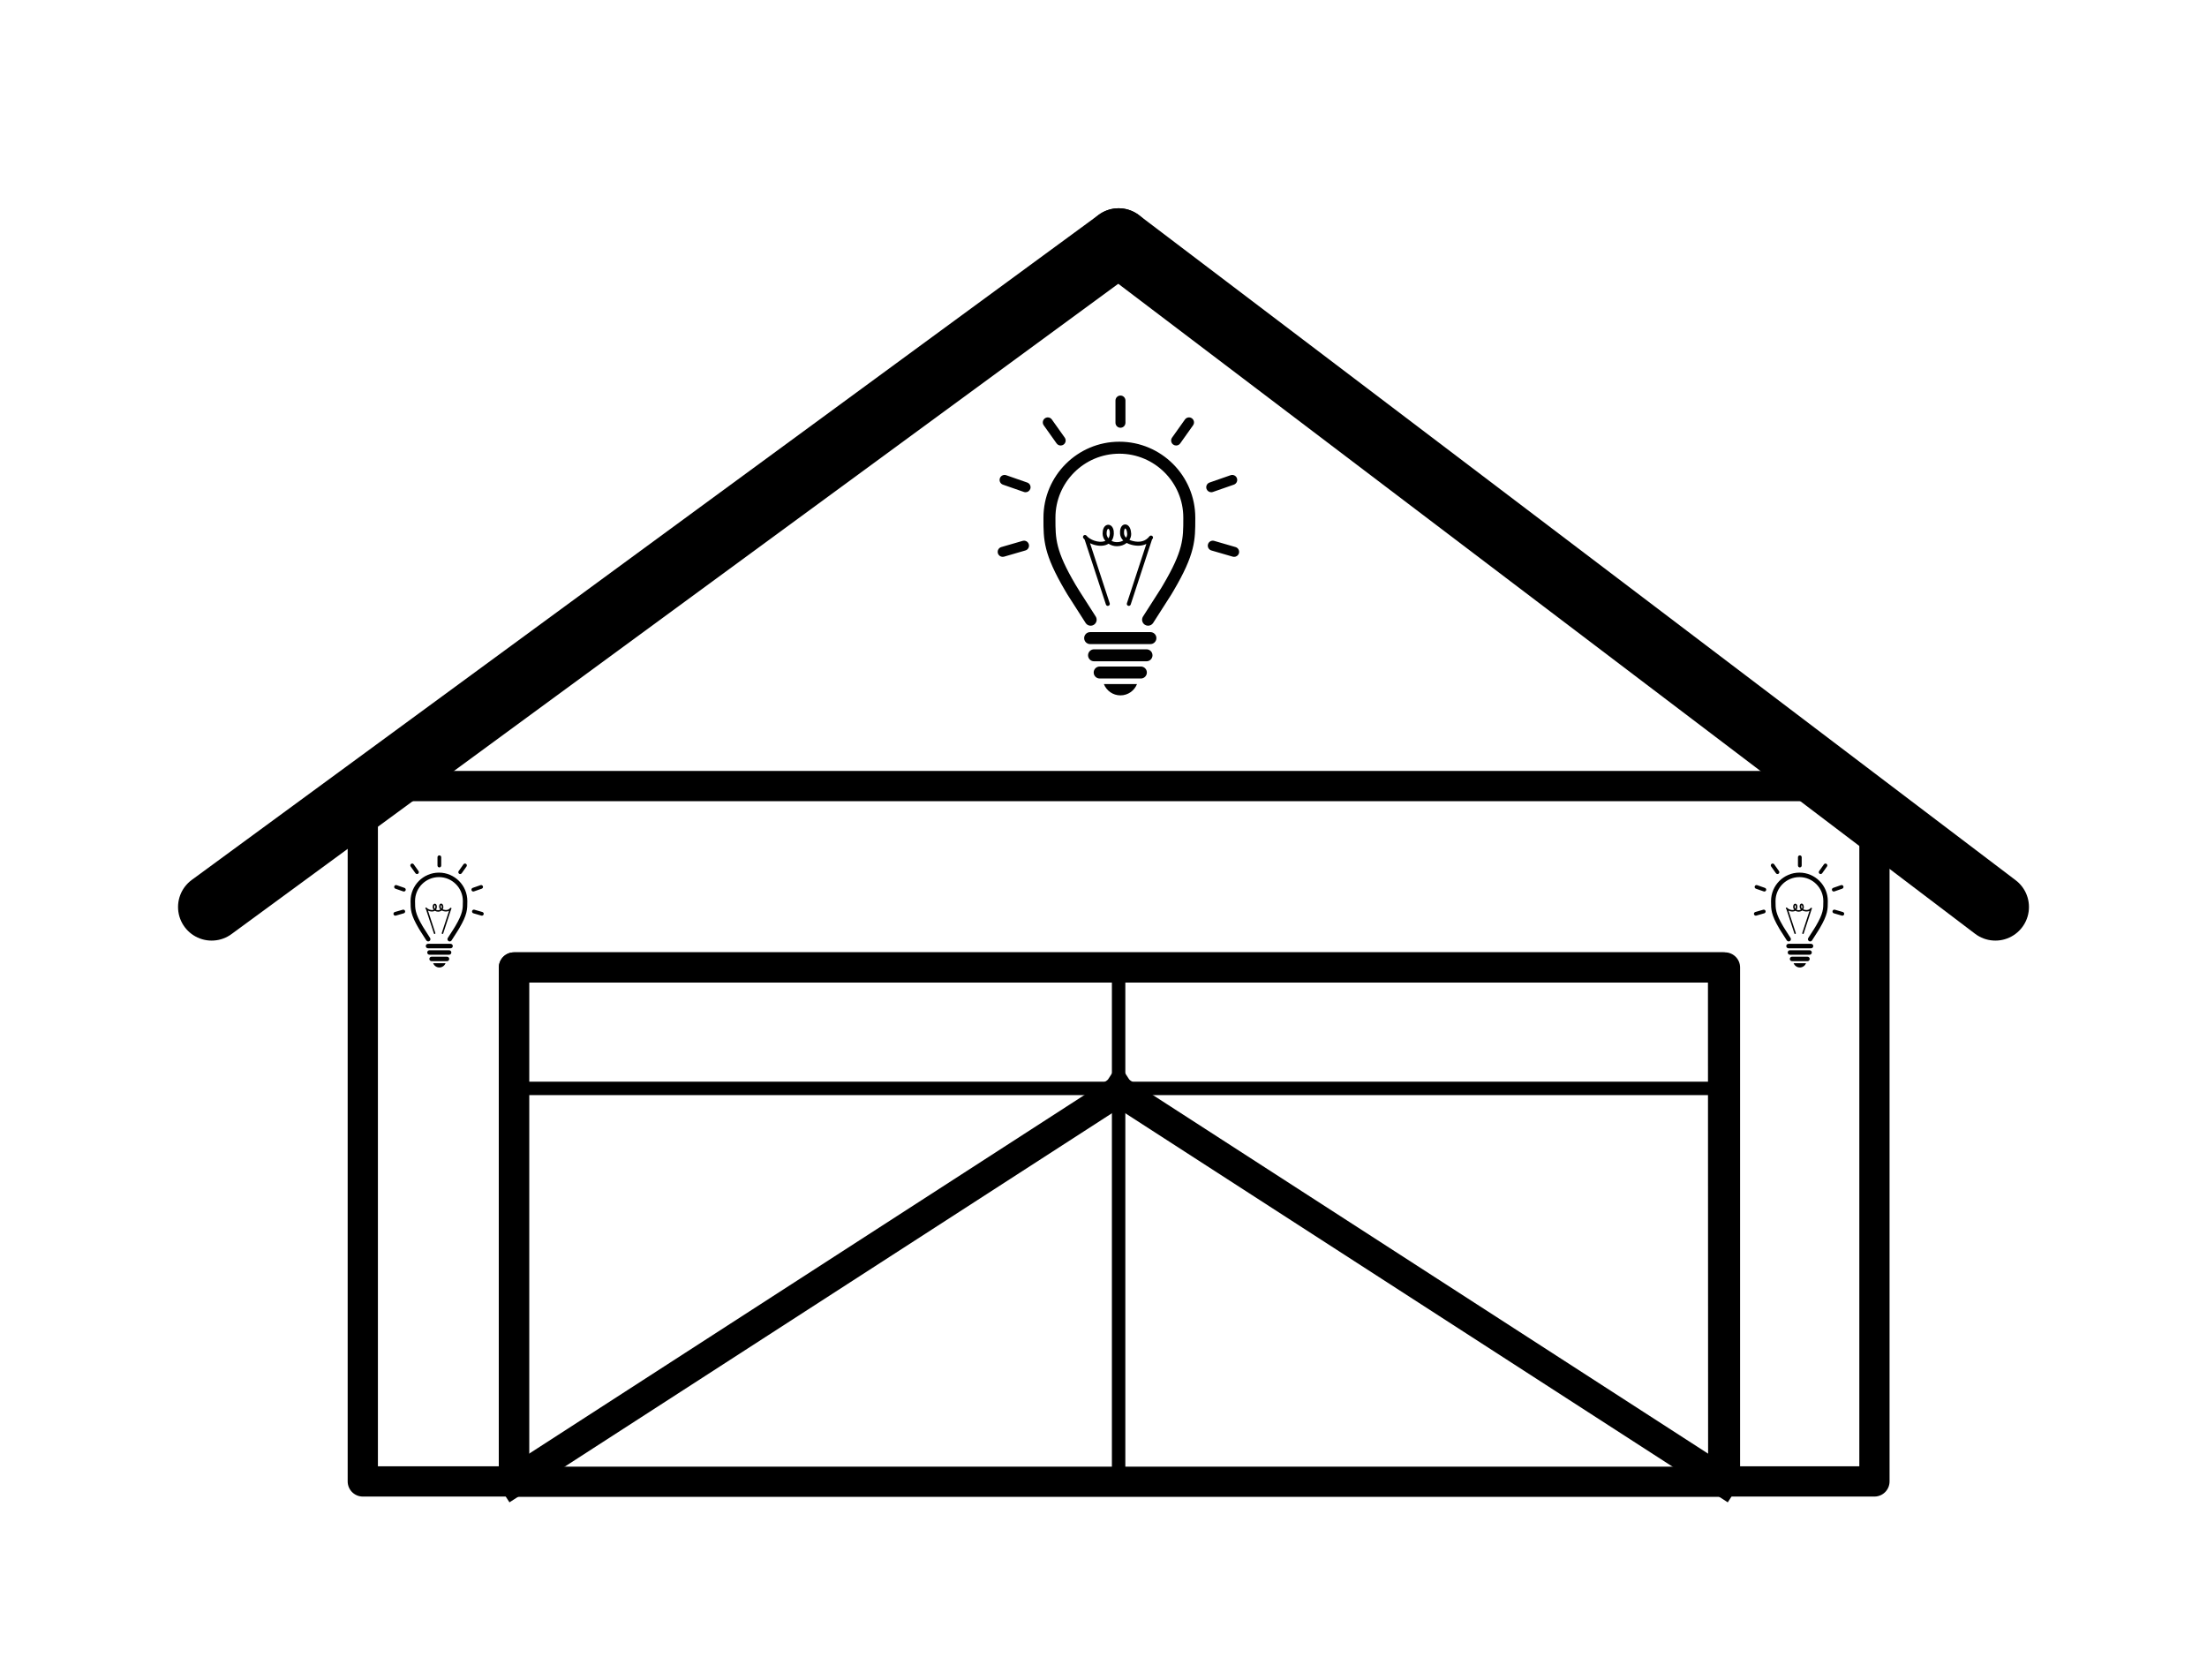
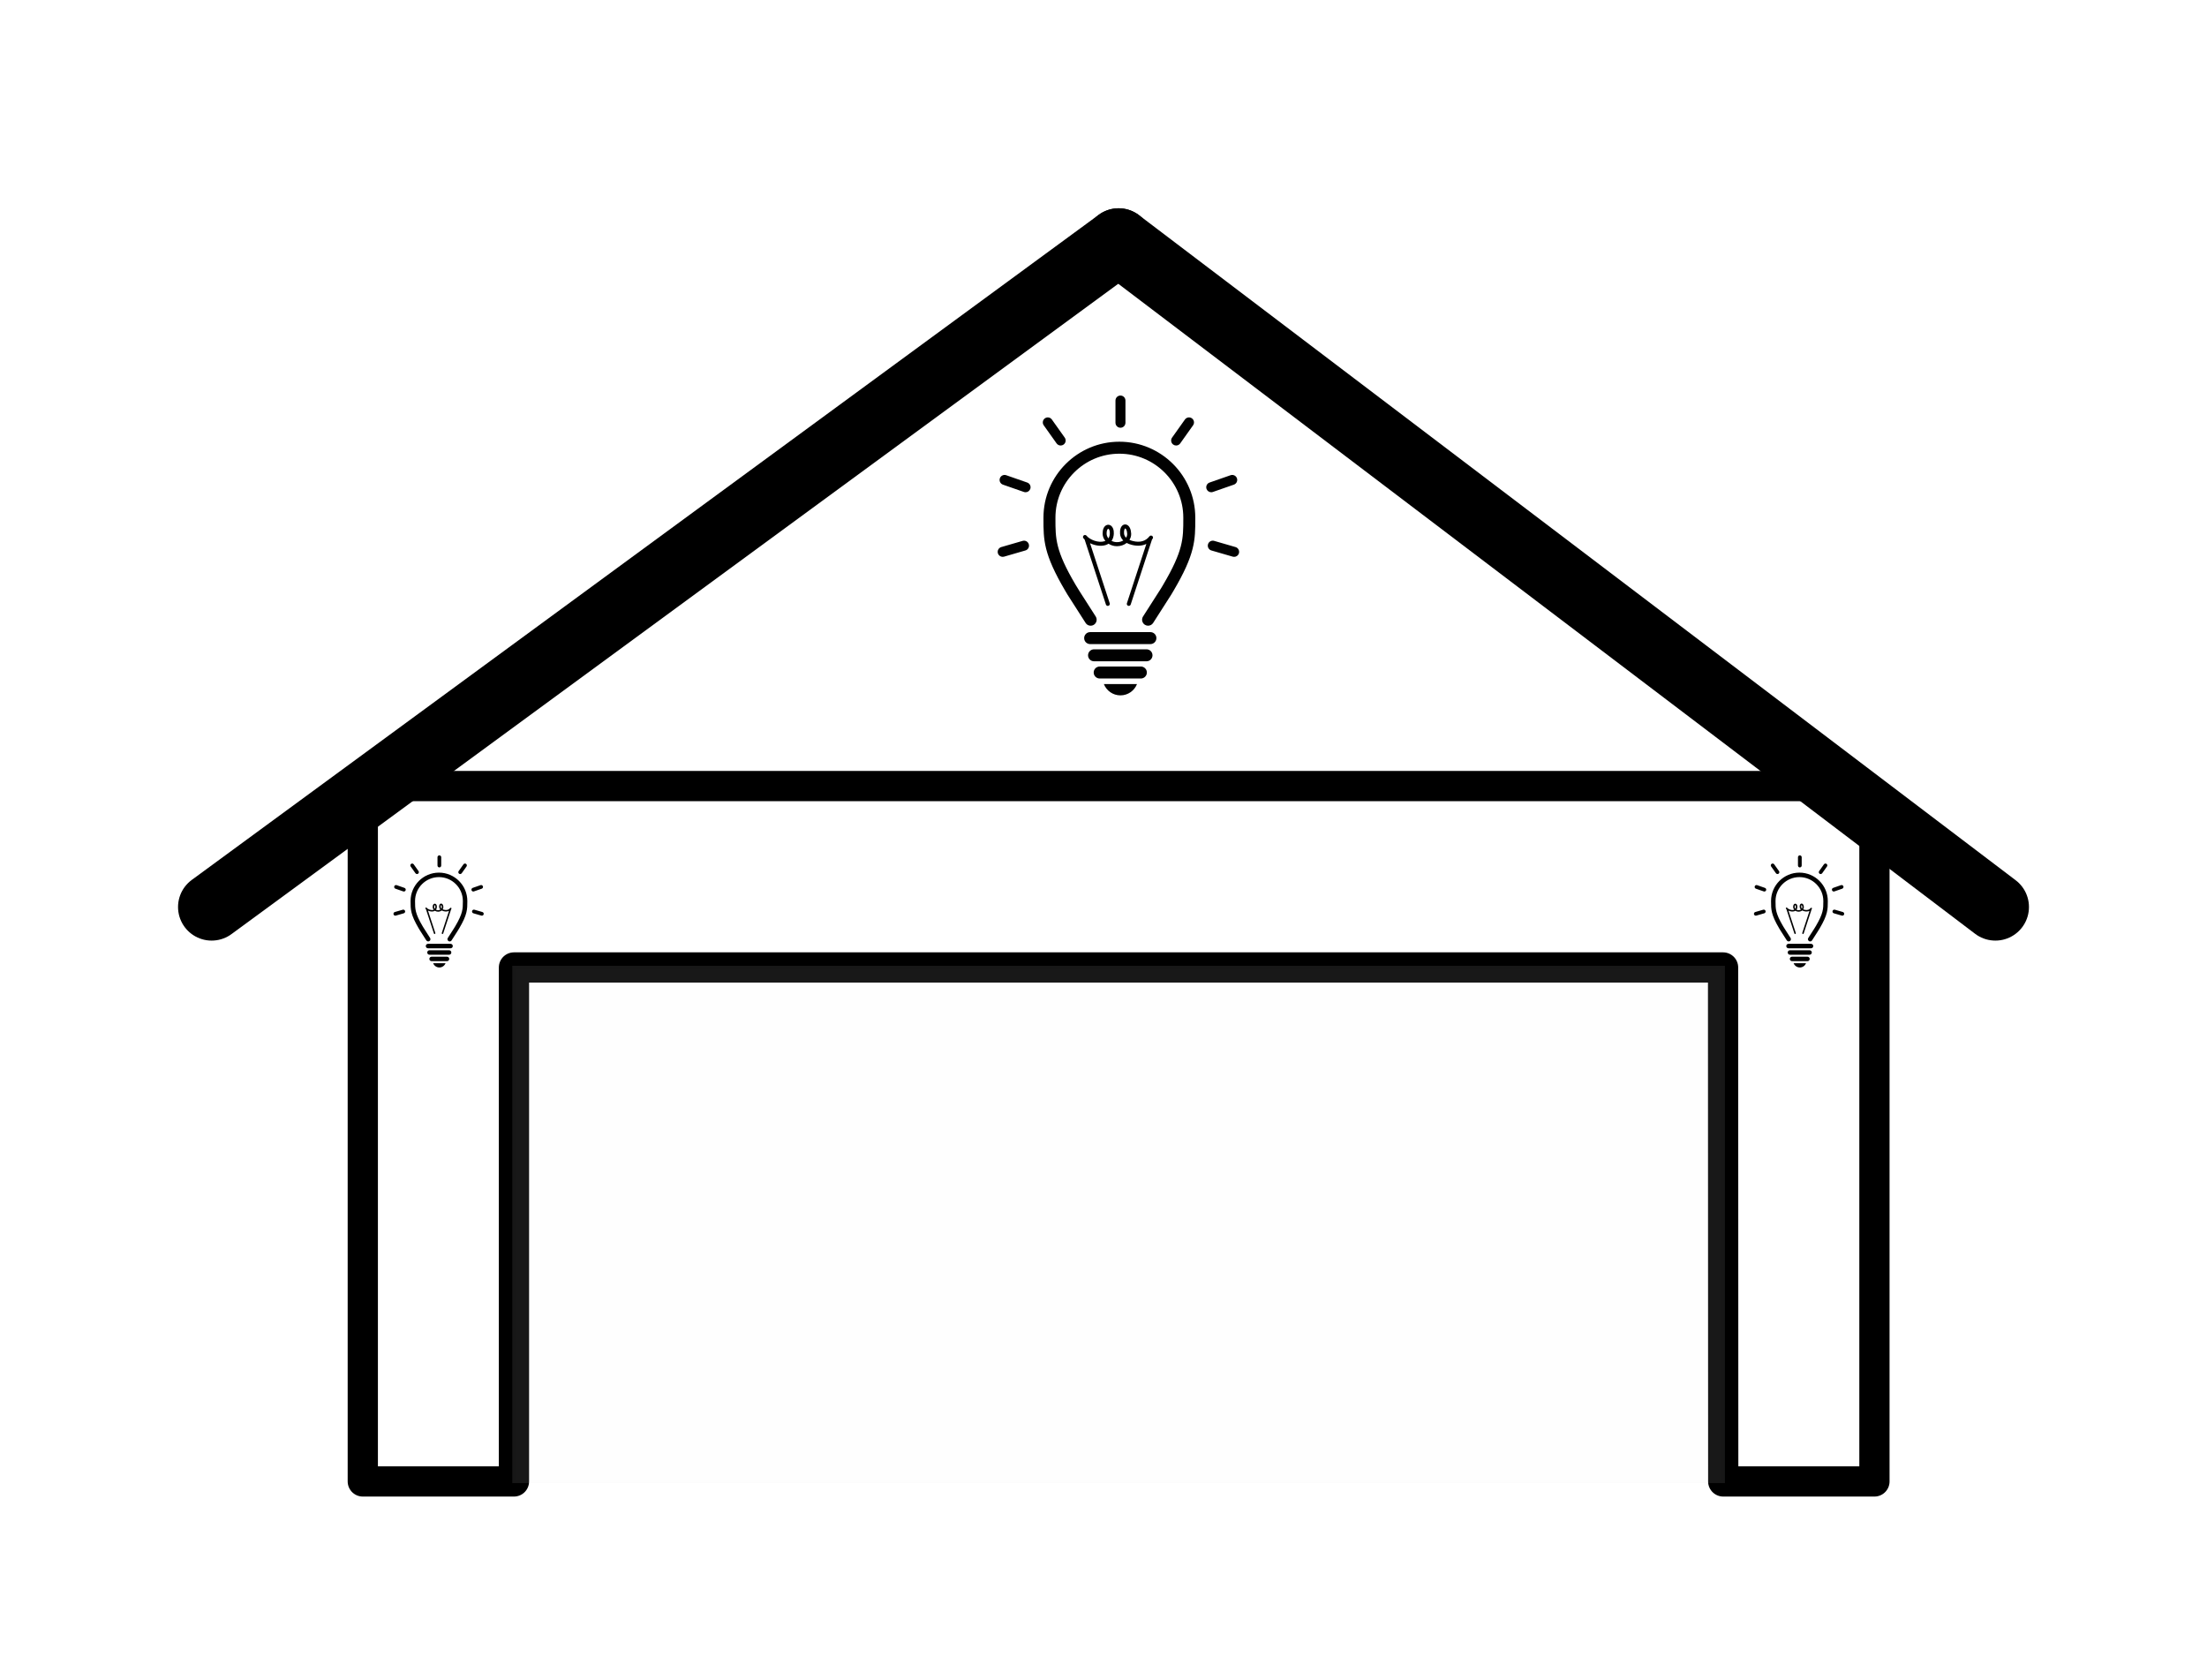
<svg xmlns="http://www.w3.org/2000/svg" version="1.1" x="0px" y="0px" width="657px" height="500px" viewBox="0 0 657 500" enable-background="new 0 0 657 500" xml:space="preserve">
  <g id="Shell">
    <g id="Light">
      <g id="OutsideRight">
        <path fill="#010101" d="M535.67,259.766c-4.659,0-8.449,3.79-8.449,8.449v0.127c-0.001,2.352-0.002,3.904,2.418,8.012     c0.273,0.463,0.277,0.471,0.498,0.812c0.21,0.322,0.645,0.992,1.773,2.771c0.197,0.312,0.609,0.404,0.92,0.206     c0.313-0.196,0.404-0.609,0.207-0.92c-1.132-1.785-1.57-2.459-1.78-2.783c-0.208-0.319-0.208-0.319-0.468-0.762     c-2.236-3.793-2.235-5.126-2.234-7.333v-0.129c0-3.923,3.191-7.115,7.115-7.115c3.923,0,7.115,3.192,7.115,7.115v0.129     c0.002,2.207,0.002,3.54-2.234,7.333c-0.26,0.442-0.26,0.442-0.468,0.762c-0.21,0.324-0.647,0.999-1.78,2.783     c-0.197,0.311-0.104,0.723,0.207,0.92c0.11,0.071,0.234,0.104,0.356,0.104c0.221,0,0.437-0.108,0.563-0.309     c1.128-1.778,1.563-2.449,1.773-2.771c0.221-0.341,0.226-0.349,0.498-0.812c2.42-4.106,2.42-5.66,2.419-8.012v-0.127     C544.119,263.556,540.328,259.766,535.67,259.766z" />
        <path fill="#010101" d="M539.124,280.959h-6.708c-0.368,0-0.666,0.299-0.666,0.667s0.298,0.667,0.666,0.667h6.708     c0.368,0,0.667-0.299,0.667-0.667S539.492,280.959,539.124,280.959z" />
        <path fill="#010101" d="M538.689,282.874h-5.839c-0.368,0-0.667,0.298-0.667,0.667c0,0.368,0.299,0.667,0.667,0.667h5.839     c0.369,0,0.668-0.299,0.668-0.667C539.357,283.172,539.059,282.874,538.689,282.874z" />
        <path fill="#010101" d="M538.063,284.788h-4.585c-0.368,0-0.667,0.299-0.667,0.667s0.299,0.667,0.667,0.667h4.585     c0.369,0,0.667-0.299,0.667-0.667S538.432,284.788,538.063,284.788z" />
        <path fill="#010101" d="M535.788,288c0.84,0,1.556-0.522,1.845-1.26h-3.689C534.232,287.478,534.948,288,535.788,288z" />
        <path fill="#010101" d="M532.016,270.23c-0.076-0.096-0.217-0.111-0.313-0.035s-0.111,0.217-0.035,0.313     c0.039,0.049,0.084,0.097,0.133,0.144l2.371,7.235c0.031,0.095,0.118,0.154,0.212,0.154c0.022,0,0.046-0.004,0.069-0.012     c0.117-0.038,0.18-0.163,0.142-0.281l-2.191-6.686c0.532,0.26,1.197,0.379,1.74,0.206c0.118-0.038,0.224-0.087,0.32-0.148     c0.265,0.174,0.59,0.277,0.935,0.277c0.407,0,0.792-0.13,1.084-0.363c0.162,0.087,0.352,0.159,0.562,0.212     c0.622,0.157,1.173,0.119,1.63-0.104l-2.166,6.606c-0.037,0.117,0.025,0.243,0.143,0.281c0.023,0.008,0.047,0.011,0.068,0.011     c0.095,0,0.182-0.06,0.213-0.153l2.375-7.248c0.02-0.023,0.043-0.043,0.062-0.067c0.075-0.097,0.06-0.236-0.038-0.313     c-0.097-0.075-0.236-0.059-0.313,0.038c-0.429,0.549-1.057,0.724-1.865,0.519c-0.09-0.023-0.223-0.063-0.359-0.125     c0.135-0.21,0.201-0.449,0.19-0.691c-0.021-0.483-0.185-0.838-0.451-0.974c-0.155-0.079-0.327-0.069-0.473,0.026     c-0.233,0.156-0.348,0.512-0.313,0.974c0.022,0.28,0.145,0.53,0.354,0.734c-0.362,0.228-0.91,0.252-1.301,0.042     c0.148-0.21,0.234-0.473,0.251-0.781c0.025-0.432-0.108-0.781-0.355-0.935c-0.157-0.098-0.347-0.103-0.507-0.012     c-0.251,0.143-0.392,0.484-0.384,0.937c0.005,0.293,0.117,0.568,0.306,0.795c-0.032,0.015-0.066,0.027-0.103,0.038     C533.344,271.056,532.375,270.682,532.016,270.23z M536.307,269.422c0.005-0.003,0.008-0.005,0.011-0.005     s0.007,0.002,0.015,0.005c0.063,0.033,0.191,0.2,0.207,0.596c0.006,0.149-0.035,0.298-0.119,0.432     c-0.123-0.118-0.214-0.269-0.229-0.458C536.165,269.648,536.246,269.463,536.307,269.422z M534.408,269.462     c0.008-0.005,0.016-0.008,0.023-0.008c0.009,0,0.018,0.003,0.029,0.01c0.063,0.04,0.165,0.196,0.146,0.532     c-0.012,0.211-0.063,0.387-0.154,0.525c-0.125-0.15-0.201-0.33-0.203-0.517C534.244,269.649,534.347,269.496,534.408,269.462z" />
        <path fill="#010101" d="M535.791,258.212c0.308,0,0.556-0.249,0.556-0.556v-2.475c0-0.307-0.249-0.556-0.556-0.556     s-0.556,0.249-0.556,0.556v2.475C535.234,257.963,535.484,258.212,535.791,258.212z" />
        <path fill="#010101" d="M541.667,260.086c0.097,0.069,0.21,0.103,0.321,0.103c0.173,0,0.346-0.081,0.453-0.233l1.433-2.017     c0.179-0.25,0.119-0.598-0.132-0.775c-0.25-0.178-0.596-0.118-0.774,0.132l-1.433,2.017     C541.357,259.562,541.416,259.908,541.667,260.086z" />
        <path fill="#010101" d="M546.078,265.359l2.336-0.813c0.29-0.102,0.443-0.419,0.342-0.709c-0.102-0.289-0.418-0.442-0.707-0.342     l-2.337,0.814c-0.29,0.101-0.442,0.418-0.342,0.708c0.079,0.229,0.296,0.373,0.525,0.373     C545.955,265.391,546.018,265.38,546.078,265.359z" />
        <path fill="#010101" d="M548.6,271.493l-2.377-0.689c-0.296-0.085-0.604,0.084-0.689,0.378c-0.085,0.296,0.084,0.604,0.38,0.689     l2.376,0.689c0.051,0.015,0.104,0.021,0.155,0.021c0.241,0,0.463-0.158,0.534-0.4C549.063,271.887,548.893,271.578,548.6,271.493     z" />
        <path fill="#010101" d="M528.683,259.955c0.108,0.152,0.279,0.233,0.454,0.233c0.111,0,0.223-0.033,0.32-0.103     c0.251-0.178,0.31-0.524,0.131-0.774l-1.432-2.017c-0.178-0.251-0.525-0.31-0.775-0.132s-0.309,0.525-0.131,0.775     L528.683,259.955z" />
        <path fill="#010101" d="M525.412,264.31l-2.336-0.814c-0.29-0.101-0.607,0.053-0.708,0.342c-0.101,0.29,0.052,0.607,0.342,0.709     l2.336,0.813c0.061,0.021,0.122,0.031,0.183,0.031c0.23,0,0.445-0.145,0.525-0.373     C525.855,264.728,525.703,264.41,525.412,264.31z" />
        <path fill="#010101" d="M524.902,270.804l-2.377,0.689c-0.295,0.085-0.464,0.394-0.378,0.688c0.07,0.242,0.292,0.4,0.533,0.4     c0.051,0,0.104-0.007,0.155-0.021l2.376-0.689c0.294-0.086,0.464-0.395,0.378-0.689     C525.504,270.888,525.197,270.718,524.902,270.804z" />
      </g>
      <g id="OutsideLeft">
        <path fill="#010101" d="M130.67,259.766c-4.659,0-8.449,3.79-8.449,8.449v0.127c0,2.352-0.001,3.904,2.419,8.012     c0.272,0.463,0.277,0.471,0.498,0.812c0.209,0.322,0.645,0.992,1.773,2.771c0.197,0.312,0.609,0.404,0.92,0.206     c0.312-0.196,0.403-0.609,0.207-0.92c-1.132-1.785-1.57-2.459-1.78-2.783c-0.208-0.319-0.208-0.319-0.468-0.762     c-2.235-3.793-2.235-5.126-2.234-7.333v-0.129c0-3.923,3.191-7.115,7.115-7.115c3.923,0,7.116,3.192,7.116,7.115v0.129     c0.001,2.207,0.001,3.54-2.234,7.333c-0.26,0.442-0.26,0.442-0.468,0.762c-0.209,0.324-0.648,0.999-1.78,2.783     c-0.197,0.311-0.105,0.723,0.207,0.92c0.11,0.071,0.234,0.104,0.356,0.104c0.221,0,0.437-0.108,0.564-0.309     c1.127-1.778,1.563-2.449,1.772-2.771c0.221-0.341,0.226-0.349,0.499-0.812c2.42-4.106,2.419-5.66,2.419-8.012v-0.127     C139.12,263.556,135.329,259.766,130.67,259.766z" />
        <path fill="#010101" d="M134.125,280.959h-6.708c-0.369,0-0.667,0.299-0.667,0.667s0.298,0.667,0.667,0.667h6.708     c0.368,0,0.667-0.299,0.667-0.667S134.493,280.959,134.125,280.959z" />
        <path fill="#010101" d="M133.69,282.874h-5.839c-0.368,0-0.667,0.298-0.667,0.667c0,0.368,0.299,0.667,0.667,0.667h5.839     c0.369,0,0.667-0.299,0.667-0.667C134.357,283.172,134.059,282.874,133.69,282.874z" />
        <path fill="#010101" d="M133.063,284.788h-4.584c-0.368,0-0.667,0.299-0.667,0.667s0.298,0.667,0.667,0.667h4.584     c0.369,0,0.667-0.299,0.667-0.667S133.432,284.788,133.063,284.788z" />
        <path fill="#010101" d="M130.789,288c0.84,0,1.556-0.522,1.845-1.26h-3.689C129.233,287.478,129.949,288,130.789,288z" />
        <path fill="#010101" d="M127.017,270.23c-0.077-0.096-0.217-0.111-0.313-0.035c-0.096,0.076-0.112,0.217-0.036,0.313     c0.04,0.049,0.084,0.097,0.133,0.144l2.372,7.235c0.031,0.095,0.118,0.154,0.211,0.154c0.022,0,0.046-0.004,0.069-0.012     c0.117-0.038,0.18-0.163,0.142-0.281l-2.191-6.686c0.532,0.26,1.197,0.379,1.74,0.206c0.118-0.038,0.224-0.087,0.32-0.148     c0.265,0.174,0.59,0.277,0.934,0.277c0.408,0,0.792-0.13,1.084-0.363c0.163,0.087,0.352,0.159,0.562,0.212     c0.623,0.157,1.172,0.119,1.63-0.104l-2.166,6.606c-0.038,0.117,0.025,0.243,0.142,0.281c0.023,0.008,0.047,0.011,0.069,0.011     c0.094,0,0.181-0.06,0.212-0.153l2.375-7.248c0.02-0.023,0.042-0.043,0.062-0.067c0.076-0.097,0.059-0.236-0.038-0.313     c-0.097-0.075-0.236-0.059-0.313,0.038c-0.429,0.549-1.057,0.724-1.865,0.519c-0.09-0.023-0.223-0.063-0.36-0.125     c0.134-0.21,0.201-0.449,0.19-0.691c-0.021-0.483-0.185-0.838-0.451-0.974c-0.156-0.079-0.328-0.069-0.473,0.026     c-0.233,0.156-0.348,0.512-0.313,0.974c0.022,0.28,0.145,0.53,0.354,0.734c-0.363,0.228-0.91,0.252-1.301,0.042     c0.148-0.21,0.234-0.473,0.251-0.781c0.024-0.432-0.109-0.781-0.355-0.935c-0.158-0.098-0.347-0.103-0.507-0.012     c-0.251,0.143-0.391,0.484-0.384,0.937c0.005,0.293,0.118,0.568,0.306,0.795c-0.033,0.015-0.066,0.027-0.102,0.038     C128.344,271.056,127.375,270.682,127.017,270.23z M131.308,269.422c0.004-0.003,0.007-0.005,0.01-0.005     c0.003,0,0.007,0.002,0.014,0.005c0.064,0.033,0.191,0.2,0.208,0.596c0.006,0.149-0.035,0.298-0.119,0.432     c-0.124-0.118-0.214-0.269-0.229-0.458C131.166,269.648,131.247,269.463,131.308,269.422z M129.409,269.462     c0.008-0.005,0.016-0.008,0.024-0.008s0.018,0.003,0.029,0.01c0.063,0.04,0.165,0.196,0.146,0.532     c-0.012,0.211-0.063,0.387-0.154,0.525c-0.125-0.15-0.201-0.33-0.204-0.517C129.244,269.649,129.347,269.496,129.409,269.462z" />
        <path fill="#010101" d="M130.792,258.212c0.308,0,0.556-0.249,0.556-0.556v-2.475c0-0.307-0.249-0.556-0.556-0.556     s-0.556,0.249-0.556,0.556v2.475C130.235,257.963,130.485,258.212,130.792,258.212z" />
        <path fill="#010101" d="M136.667,260.086c0.097,0.069,0.209,0.103,0.321,0.103c0.173,0,0.346-0.081,0.454-0.233l1.432-2.017     c0.178-0.25,0.119-0.598-0.131-0.775c-0.25-0.178-0.597-0.118-0.775,0.132l-1.433,2.017     C136.358,259.562,136.417,259.908,136.667,260.086z" />
        <path fill="#010101" d="M141.079,265.359l2.336-0.813c0.29-0.102,0.443-0.419,0.342-0.709c-0.102-0.289-0.418-0.442-0.708-0.342     l-2.336,0.814c-0.29,0.101-0.442,0.418-0.342,0.708c0.08,0.229,0.295,0.373,0.525,0.373     C140.956,265.391,141.018,265.38,141.079,265.359z" />
        <path fill="#010101" d="M143.6,271.493l-2.376-0.689c-0.296-0.085-0.604,0.084-0.689,0.378c-0.085,0.296,0.084,0.604,0.379,0.689     l2.375,0.689c0.052,0.015,0.104,0.021,0.156,0.021c0.241,0,0.463-0.158,0.534-0.4C144.063,271.887,143.894,271.578,143.6,271.493     z" />
        <path fill="#010101" d="M123.683,259.955c0.108,0.152,0.279,0.233,0.454,0.233c0.111,0,0.224-0.033,0.321-0.103     c0.25-0.178,0.309-0.524,0.131-0.774l-1.433-2.017c-0.178-0.251-0.525-0.31-0.774-0.132c-0.25,0.178-0.31,0.525-0.132,0.775     L123.683,259.955z" />
        <path fill="#010101" d="M120.413,264.31l-2.336-0.814c-0.29-0.101-0.607,0.053-0.708,0.342c-0.101,0.29,0.052,0.607,0.342,0.709     l2.336,0.813c0.061,0.021,0.122,0.031,0.183,0.031c0.23,0,0.445-0.145,0.525-0.373     C120.855,264.728,120.703,264.41,120.413,264.31z" />
        <path fill="#010101" d="M119.902,270.804l-2.376,0.689c-0.295,0.085-0.464,0.394-0.378,0.688c0.07,0.242,0.292,0.4,0.533,0.4     c0.051,0,0.104-0.007,0.155-0.021l2.376-0.689c0.294-0.086,0.464-0.395,0.378-0.689     C120.505,270.888,120.197,270.718,119.902,270.804z" />
      </g>
      <g id="Inside">
        <path fill="#010101" d="M333.224,131.489c-12.459,0-22.597,10.137-22.597,22.596v0.342c-0.001,6.287-0.003,10.441,6.469,21.426     c0.729,1.238,0.742,1.258,1.333,2.169c0.56,0.862,1.724,2.654,4.741,7.411c0.527,0.832,1.63,1.08,2.462,0.551     c0.832-0.526,1.079-1.629,0.551-2.461c-3.027-4.773-4.198-6.576-4.761-7.443c-0.555-0.854-0.555-0.854-1.252-2.036     c-5.978-10.146-5.977-13.71-5.974-19.613v-0.343c0-10.493,8.536-19.029,19.029-19.029c10.492,0,19.031,8.536,19.031,19.029v0.343     c0.002,5.903,0.002,9.468-5.977,19.613c-0.695,1.183-0.695,1.183-1.252,2.036c-0.561,0.867-1.732,2.671-4.76,7.443     c-0.527,0.832-0.281,1.934,0.553,2.461c0.295,0.189,0.625,0.277,0.953,0.277c0.59,0,1.168-0.291,1.508-0.827     c3.016-4.756,4.18-6.549,4.74-7.411c0.592-0.911,0.605-0.932,1.334-2.169c6.473-10.984,6.471-15.139,6.469-21.427v-0.341     C355.822,141.625,345.684,131.489,333.224,131.489z" />
        <path fill="#010101" d="M342.463,188.17h-17.939c-0.985,0-1.783,0.798-1.783,1.784c0,0.984,0.798,1.783,1.783,1.783h17.939     c0.984,0,1.783-0.799,1.783-1.783C344.246,188.968,343.447,188.17,342.463,188.17z" />
        <path fill="#010101" d="M341.301,193.29h-15.616c-0.985,0-1.784,0.798-1.784,1.784c0,0.985,0.799,1.784,1.784,1.784h15.616     c0.986,0,1.785-0.799,1.785-1.784C343.086,194.088,342.287,193.29,341.301,193.29z" />
        <path fill="#010101" d="M339.623,198.411h-12.261c-0.985,0-1.783,0.798-1.783,1.782c0,0.986,0.798,1.784,1.783,1.784h12.261     c0.986,0,1.785-0.798,1.785-1.784C341.408,199.209,340.609,198.411,339.623,198.411z" />
        <path fill="#010101" d="M333.541,207c2.246,0,4.16-1.397,4.934-3.369h-9.867C329.38,205.603,331.295,207,333.541,207z" />
        <path fill="#010101" d="M323.453,159.478c-0.205-0.256-0.58-0.299-0.836-0.096c-0.257,0.205-0.299,0.58-0.096,0.836     c0.105,0.132,0.226,0.259,0.355,0.384l6.344,19.353c0.082,0.251,0.315,0.41,0.565,0.41c0.061,0,0.124-0.01,0.186-0.03     c0.313-0.103,0.482-0.437,0.379-0.751l-5.861-17.881c1.423,0.693,3.202,1.012,4.654,0.55c0.315-0.101,0.6-0.232,0.857-0.396     c0.708,0.465,1.577,0.741,2.499,0.741c1.09,0,2.119-0.349,2.898-0.972c0.436,0.233,0.941,0.426,1.504,0.567     c1.664,0.421,3.135,0.319,4.359-0.279l-5.793,17.669c-0.102,0.313,0.068,0.648,0.379,0.75c0.063,0.021,0.125,0.03,0.186,0.03     c0.252,0,0.484-0.159,0.566-0.409l6.354-19.385c0.053-0.063,0.113-0.115,0.164-0.182c0.203-0.258,0.158-0.633-0.1-0.835     c-0.26-0.202-0.633-0.157-0.836,0.102c-1.148,1.468-2.828,1.935-4.988,1.388c-0.242-0.063-0.596-0.169-0.963-0.335     c0.359-0.563,0.537-1.202,0.51-1.851c-0.055-1.293-0.494-2.24-1.207-2.602c-0.416-0.213-0.877-0.187-1.264,0.07     c-0.625,0.418-0.931,1.367-0.836,2.603c0.059,0.751,0.387,1.418,0.945,1.966c-0.971,0.607-2.434,0.672-3.479,0.111     c0.397-0.561,0.627-1.266,0.673-2.09c0.064-1.155-0.292-2.09-0.952-2.5c-0.421-0.262-0.928-0.274-1.356-0.03     c-0.673,0.381-1.046,1.294-1.026,2.505c0.013,0.783,0.315,1.52,0.817,2.125c-0.087,0.039-0.177,0.072-0.272,0.104     C327.003,161.685,324.412,160.685,323.453,159.478z M334.93,157.314c0.012-0.008,0.018-0.013,0.027-0.013     c0.008,0,0.02,0.004,0.037,0.013c0.172,0.089,0.512,0.534,0.555,1.593c0.018,0.4-0.094,0.796-0.316,1.154     c-0.332-0.315-0.574-0.718-0.613-1.226C334.549,157.919,334.766,157.424,334.93,157.314z M329.85,157.421     c0.022-0.014,0.042-0.021,0.064-0.021c0.022,0,0.047,0.009,0.079,0.027c0.168,0.105,0.44,0.523,0.39,1.423     c-0.031,0.565-0.169,1.034-0.413,1.405c-0.334-0.403-0.536-0.882-0.544-1.382C329.411,157.924,329.686,157.513,329.85,157.421z" />
        <path fill="#010101" d="M333.549,127.333c0.822,0,1.486-0.666,1.486-1.486v-6.616c0-0.822-0.666-1.486-1.486-1.486     s-1.486,0.666-1.486,1.486v6.616C332.062,126.668,332.729,127.333,333.549,127.333z" />
        <path fill="#010101" d="M349.264,132.347c0.26,0.186,0.561,0.274,0.857,0.274c0.465,0,0.926-0.218,1.215-0.625l3.83-5.393     c0.477-0.67,0.318-1.599-0.352-2.074c-0.668-0.475-1.596-0.318-2.072,0.351l-3.832,5.393     C348.436,130.943,348.594,131.871,349.264,132.347z" />
        <path fill="#010101" d="M361.061,146.448l6.248-2.176c0.775-0.271,1.186-1.119,0.914-1.895c-0.271-0.774-1.119-1.184-1.893-0.914     l-6.248,2.178c-0.775,0.27-1.184,1.118-0.914,1.894c0.213,0.612,0.789,0.997,1.404,0.997     C360.732,146.532,360.898,146.505,361.061,146.448z" />
        <path fill="#010101" d="M367.803,162.853l-6.355-1.844c-0.791-0.228-1.613,0.225-1.842,1.013     c-0.229,0.79,0.225,1.614,1.014,1.842l6.354,1.845c0.139,0.039,0.279,0.059,0.416,0.059c0.645,0,1.238-0.423,1.428-1.072     C369.043,163.907,368.59,163.082,367.803,162.853z" />
        <path fill="#010101" d="M314.538,131.996c0.291,0.407,0.748,0.625,1.213,0.625c0.298,0,0.599-0.089,0.859-0.274     c0.67-0.476,0.827-1.404,0.351-2.073l-3.832-5.393c-0.476-0.669-1.403-0.826-2.072-0.351c-0.67,0.475-0.827,1.404-0.352,2.074     L314.538,131.996z" />
        <path fill="#010101" d="M305.791,143.642l-6.247-2.178c-0.776-0.27-1.623,0.14-1.893,0.914c-0.27,0.775,0.14,1.623,0.914,1.895     l6.247,2.176c0.163,0.057,0.327,0.084,0.49,0.084c0.615,0,1.19-0.385,1.404-0.998     C306.976,144.76,306.568,143.911,305.791,143.642z" />
        <path fill="#010101" d="M304.426,161.009l-6.354,1.844c-0.789,0.229-1.243,1.055-1.013,1.842     c0.188,0.649,0.783,1.072,1.426,1.072c0.137,0,0.277-0.02,0.415-0.059l6.354-1.845c0.788-0.228,1.242-1.054,1.013-1.842     C306.039,161.233,305.216,160.78,304.426,161.009z" />
      </g>
      <path id="InsideButton" fill="none" d="M297,120c0-6.627,5.373-12,12-12h48c6.627,0,12,5.373,12,12v84c0,6.627-5.373,12-12,12h-48    c-6.627,0-12-5.373-12-12V120z" />
      <path id="OutsideButtonLeft" fill="none" d="M117,264c0-6.627,5.373-12,12-12h3c6.627,0,12,5.373,12,12v12c0,6.627-5.373,12-12,12    h-3c-6.627,0-12-5.373-12-12V264z" />
      <path id="OutsideButtonRight" fill="none" d="M549,264c0-6.627-5.373-12-12-12h-3c-6.627,0-12,5.373-12,12v12    c0,6.627,5.373,12,12,12h3c6.627,0,12-5.373,12-12V264z" />
    </g>
    <g id="Roof">
      <line fill="none" stroke="#000000" stroke-width="20" stroke-linecap="round" stroke-linejoin="round" stroke-miterlimit="10" x1="333" y1="72" x2="594" y2="270" />
      <line fill="none" stroke="#000000" stroke-width="20" stroke-linecap="round" stroke-linejoin="round" stroke-miterlimit="10" x1="63" y1="270" x2="333" y2="72" />
    </g>
    <polyline id="DoorWall" fill="none" stroke="#000000" stroke-width="9" stroke-linecap="square" stroke-linejoin="round" stroke-miterlimit="10" points="   558,243.875 558,441 512.987,441 512.938,288 153,288 153,441 108,441 108,234 103.875,234 539.876,234  " />
  </g>
  <g id="Door">
-     <g id="Inner_Door">
-       <line fill="none" stroke="#000000" stroke-width="9" stroke-linecap="square" stroke-linejoin="round" stroke-miterlimit="10" x1="153" y1="441" x2="333" y2="324.75" />
-       <line fill="none" stroke="#000000" stroke-width="9" stroke-linecap="square" stroke-linejoin="round" stroke-miterlimit="10" x1="333" y1="324.75" x2="513" y2="441" />
-       <line fill="none" stroke="#000000" stroke-width="4" stroke-linecap="square" stroke-linejoin="round" stroke-miterlimit="10" x1="333" y1="288" x2="333" y2="437.875" />
-       <g display="none">
+     <g id="Inner_Door" display="none">
+       <line display="inline" fill="none" stroke="#000000" stroke-width="9" stroke-linecap="square" stroke-linejoin="round" stroke-miterlimit="10" x1="153" y1="441" x2="333" y2="324.75" />
+       <line display="inline" fill="none" stroke="#000000" stroke-width="9" stroke-linecap="square" stroke-linejoin="round" stroke-miterlimit="10" x1="333" y1="324.75" x2="513" y2="441" />
+       <line display="inline" fill="none" stroke="#000000" stroke-width="4" stroke-linecap="square" stroke-linejoin="round" stroke-miterlimit="10" x1="333" y1="288" x2="333" y2="437.875" />
+       <g>
        <path display="inline" d="M162,314c0,0,0.158-0.088,0.465-0.258c0.307-0.165,0.761-0.436,1.354-0.73     c1.187-0.614,2.927-1.474,5.142-2.428c2.215-0.979,4.904-2.044,7.989-3.153c1.542-0.579,3.184-1.071,4.914-1.658     c1.73-0.568,3.55-1.056,5.448-1.626c1.898-0.544,3.876-1.004,5.923-1.539c2.047-0.512,4.163-0.921,6.338-1.407     c4.351-0.866,8.938-1.672,13.685-2.277c2.373-0.371,4.786-0.573,7.228-0.821c1.221-0.122,2.45-0.244,3.684-0.368     c1.235-0.074,2.476-0.149,3.722-0.225c4.983-0.352,10.046-0.502,15.108-0.506c5.063,0,10.125,0.191,15.108,0.531     c1.246,0.082,2.487,0.132,3.722,0.239c1.234,0.122,2.463,0.244,3.684,0.365c2.442,0.234,4.855,0.464,7.228,0.829     c4.746,0.604,9.334,1.415,13.685,2.284c2.175,0.486,4.291,0.882,6.338,1.406c2.047,0.534,4.024,0.982,5.923,1.536     c3.797,1.069,7.277,2.172,10.362,3.271c3.085,1.103,5.774,2.164,7.989,3.138c1.107,0.477,2.096,0.919,2.957,1.339     c0.859,0.397,1.592,0.771,2.185,1.076c0.593,0.292,1.048,0.562,1.354,0.726C323.842,313.913,324,314,324,314l1,0.551v1.425     L324,316c0,0-2.531,0.061-6.961,0.167c-4.43,0.086-10.758,0.306-18.352,0.394c-7.594,0.083-16.453,0.268-25.945,0.306     c-9.492,0.042-19.617,0.087-29.742,0.133c-10.125-0.045-20.25-0.09-29.742-0.132c-9.492-0.033-18.352-0.223-25.945-0.305     c-7.594-0.086-13.922-0.309-18.352-0.395C164.531,316.062,162,316,162,316l-1-0.024v-1.421L162,314z" />
      </g>
-       <g display="none">
+       <g>
        <path display="inline" d="M342,314c0,0,0.158-0.088,0.465-0.258c0.307-0.165,0.762-0.436,1.354-0.73     c1.187-0.614,2.927-1.474,5.142-2.428c2.215-0.979,4.904-2.044,7.989-3.153c1.542-0.579,3.184-1.071,4.914-1.658     c1.73-0.568,3.55-1.056,5.448-1.626c1.898-0.544,3.876-1.004,5.923-1.539c2.047-0.512,4.163-0.921,6.338-1.407     c4.351-0.866,8.938-1.672,13.685-2.277c2.373-0.371,4.785-0.573,7.229-0.821c1.221-0.122,2.449-0.244,3.684-0.368     c1.234-0.074,2.476-0.149,3.722-0.225c4.983-0.352,10.046-0.502,15.108-0.506c5.063,0,10.125,0.191,15.108,0.531     c1.246,0.082,2.487,0.132,3.722,0.239c1.234,0.122,2.463,0.244,3.684,0.365c2.443,0.234,4.855,0.464,7.229,0.829     c4.746,0.604,9.334,1.415,13.685,2.284c2.175,0.486,4.291,0.882,6.338,1.406c2.047,0.534,4.024,0.982,5.923,1.536     c3.797,1.069,7.277,2.172,10.362,3.271c3.085,1.103,5.774,2.164,7.989,3.138c1.107,0.477,2.096,0.919,2.957,1.339     c0.859,0.397,1.592,0.771,2.185,1.076c0.593,0.292,1.048,0.562,1.354,0.726C503.842,313.913,504,314,504,314l1,0.551v1.425     L504,316c0,0-2.531,0.061-6.961,0.167c-4.43,0.086-10.758,0.306-18.352,0.394c-7.594,0.083-16.453,0.268-25.945,0.306     c-9.492,0.042-19.617,0.087-29.742,0.133c-10.125-0.045-20.25-0.09-29.742-0.132c-9.492-0.033-18.352-0.223-25.945-0.305     c-7.594-0.086-13.922-0.309-18.352-0.395C344.531,316.062,342,316,342,316l-1-0.024v-1.421L342,314z" />
      </g>
-       <line fill="none" stroke="#000000" stroke-width="4" stroke-linecap="square" stroke-linejoin="round" stroke-miterlimit="10" x1="153" y1="324" x2="513" y2="324" />
+       <line display="inline" fill="none" stroke="#000000" stroke-width="4" stroke-linecap="square" stroke-linejoin="round" stroke-miterlimit="10" x1="153" y1="324" x2="513" y2="324" />
    </g>
-     <rect x="153" y="288" fill="none" stroke="#000000" stroke-width="9" stroke-linecap="square" stroke-linejoin="round" stroke-miterlimit="10" width="360.506" height="153.091" />
+     <rect x="153" y="288" display="none" fill="none" stroke="#000000" stroke-width="9" stroke-linecap="square" stroke-linejoin="round" stroke-miterlimit="10" width="360.506" height="153.091" />
+     <g id="DoorClickPath">
+       <rect x="153" y="288" opacity="0.1" fill="#F1F2F2" stroke="#E6E7E8" stroke-miterlimit="10" width="359.987" height="153" />
+     </g>
  </g>
  <g id="Guides" display="none">
</g>
</svg>
